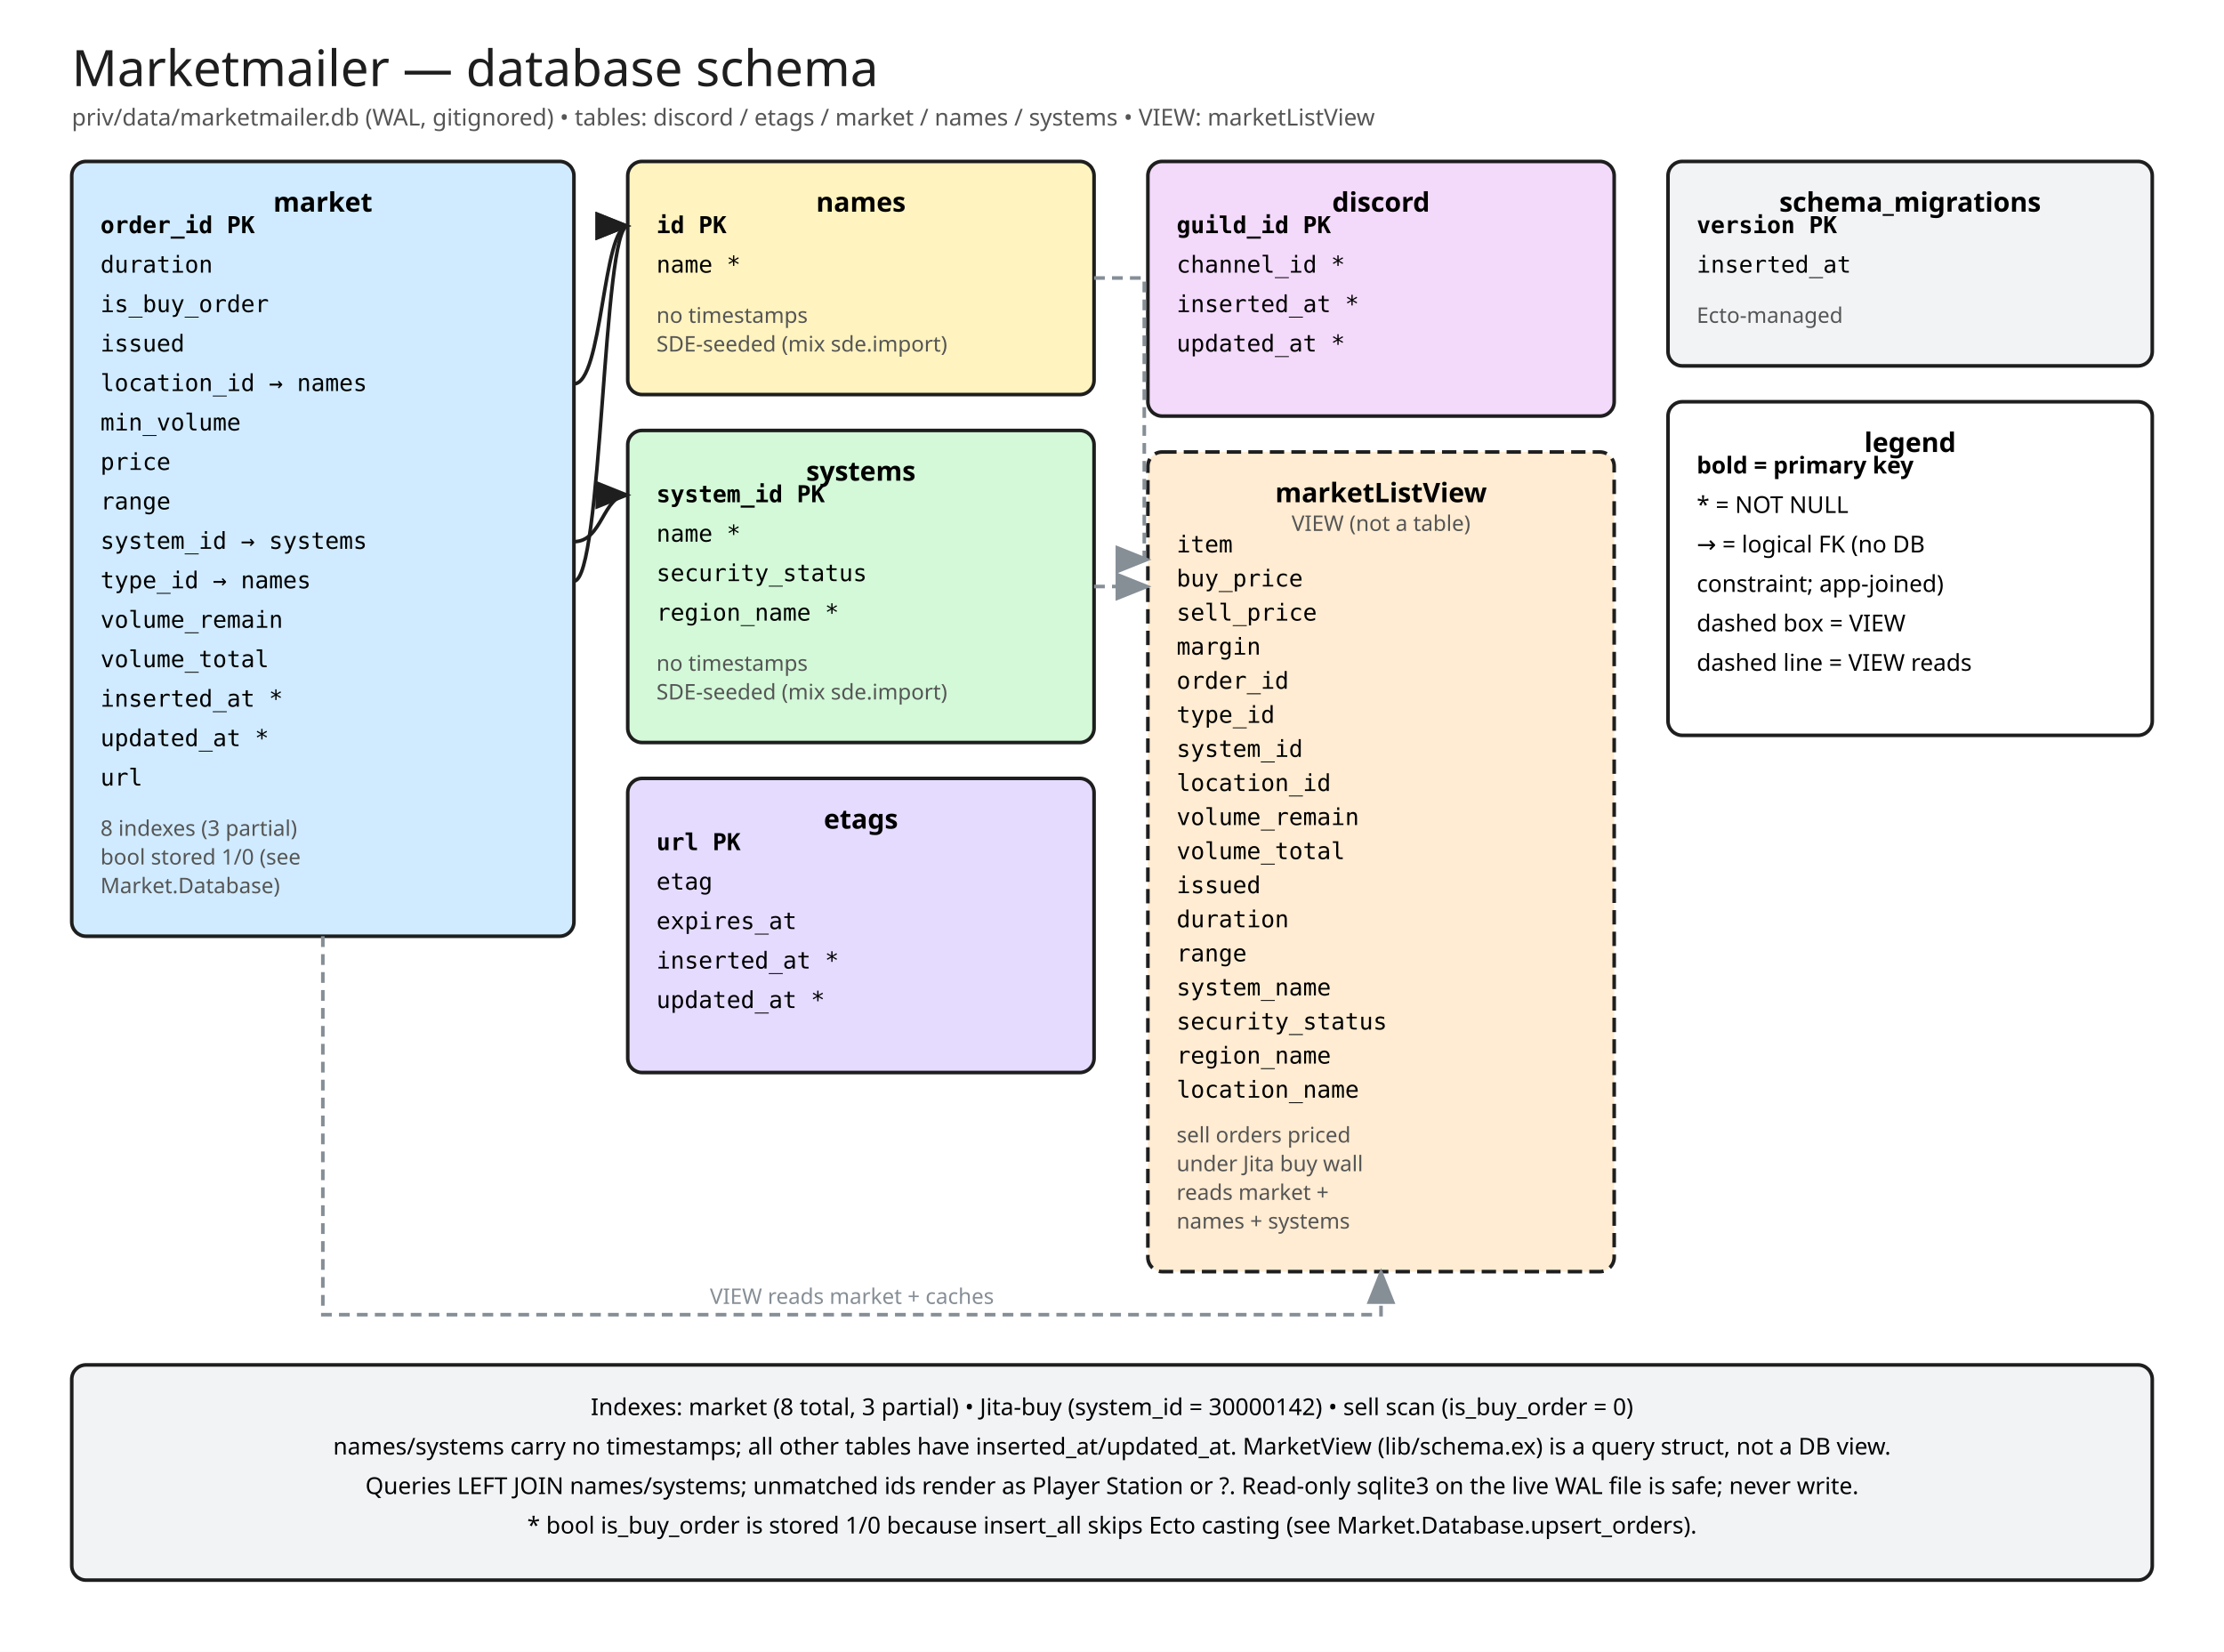
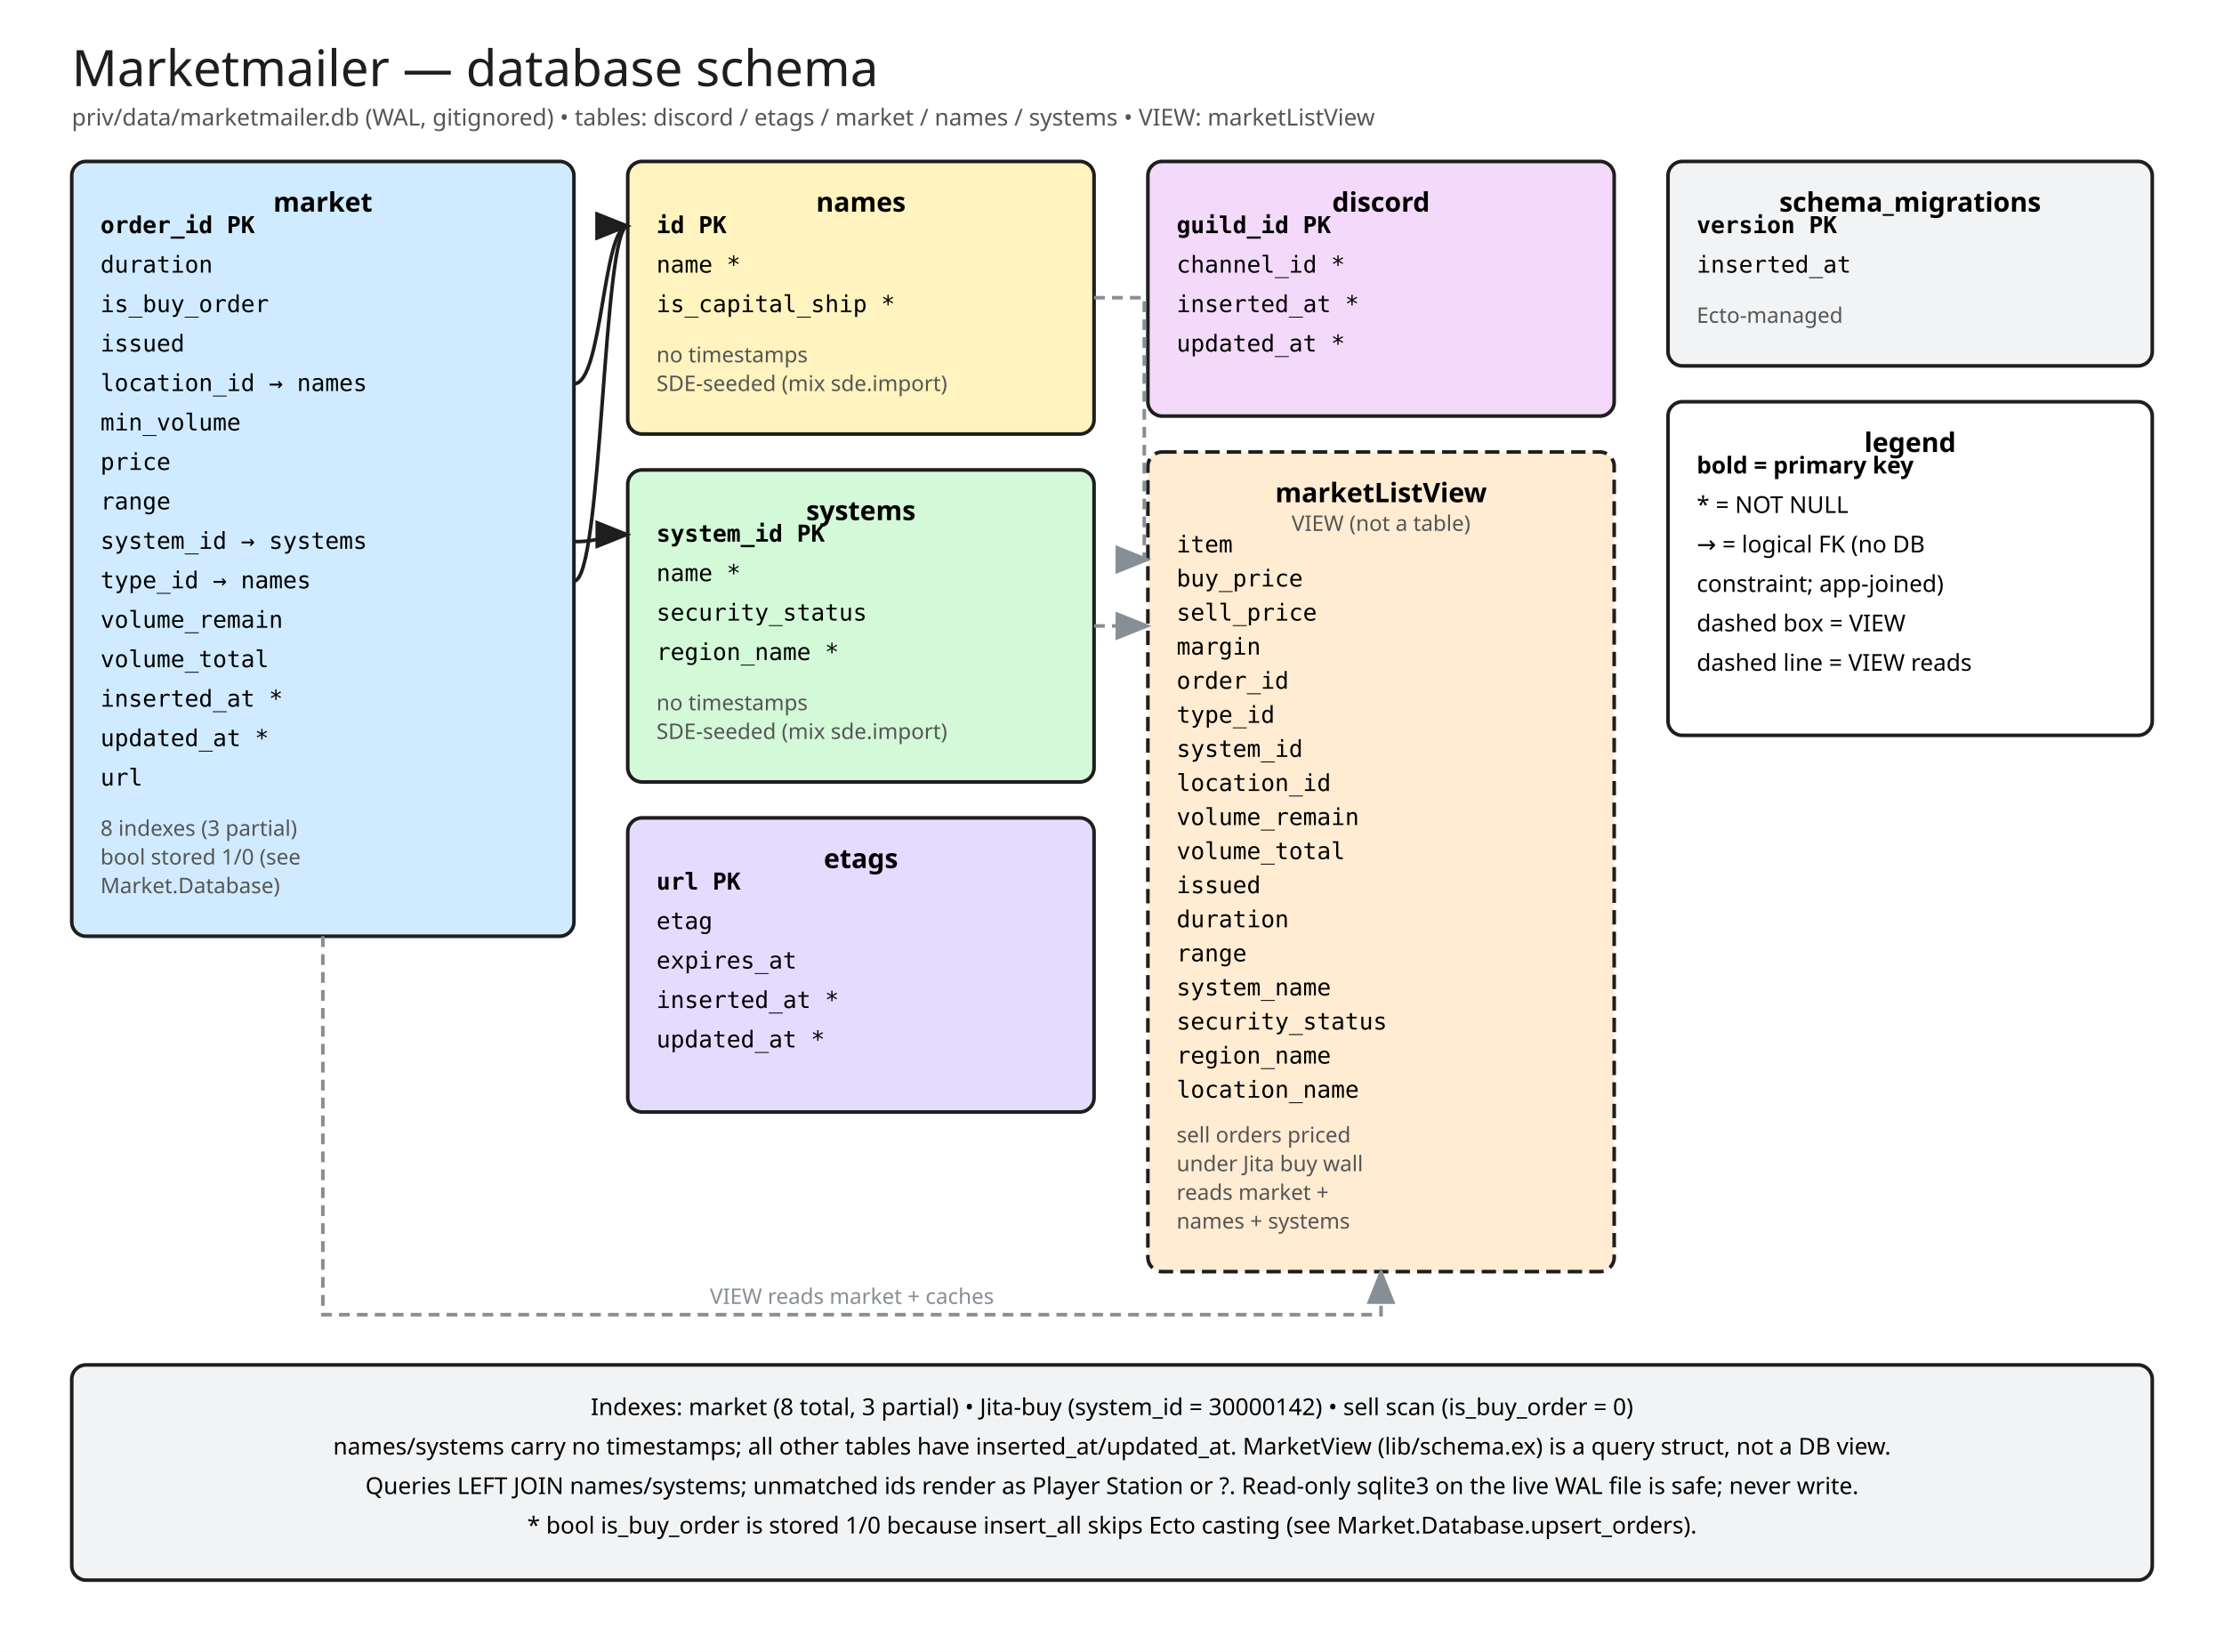
<svg xmlns="http://www.w3.org/2000/svg" width="1240" height="921" viewBox="0 0 1240 921" font-family="sans-serif">
  <defs>
    <marker id="arrow" markerWidth="10" markerHeight="8" refX="9" refY="4" orient="auto">
      <path d="M0,0 L10,4 L0,8 z" fill="#1e1e1e" />
    </marker>
    <marker id="arrow-gray" markerWidth="10" markerHeight="8" refX="9" refY="4" orient="auto">
      <path d="M0,0 L10,4 L0,8 z" fill="#868e96" />
    </marker>
  </defs>
  <rect width="1240" height="921" fill="#ffffff" />
  <text x="40" y="48" font-size="28" fill="#1e1e1e">Marketmailer — database schema</text>
  <text x="40" y="70" font-size="13" fill="#555">priv/data/marketmailer.db (WAL, gitignored) • tables: discord / etags / market / names / systems • VIEW: marketListView</text>
  <rect x="40" y="90" width="280" height="432" rx="8" fill="#d0ebff" stroke="#1e1e1e" stroke-width="2" />
  <text x="180" y="118" font-size="15" font-weight="bold" text-anchor="middle">market</text>
  <text x="56" y="130" font-size="13" font-family="monospace" font-weight="bold">order_id PK</text>
  <text x="56" y="152" font-size="13" font-family="monospace">duration</text>
  <text x="56" y="174" font-size="13" font-family="monospace">is_buy_order</text>
  <text x="56" y="196" font-size="13" font-family="monospace">issued</text>
  <text x="56" y="218" font-size="13" font-family="monospace">location_id → names</text>
  <text x="56" y="240" font-size="13" font-family="monospace">min_volume</text>
  <text x="56" y="262" font-size="13" font-family="monospace">price</text>
  <text x="56" y="284" font-size="13" font-family="monospace">range</text>
  <text x="56" y="306" font-size="13" font-family="monospace">system_id → systems</text>
  <text x="56" y="328" font-size="13" font-family="monospace">type_id → names</text>
  <text x="56" y="350" font-size="13" font-family="monospace">volume_remain</text>
  <text x="56" y="372" font-size="13" font-family="monospace">volume_total</text>
  <text x="56" y="394" font-size="13" font-family="monospace">inserted_at *</text>
  <text x="56" y="416" font-size="13" font-family="monospace">updated_at *</text>
  <text x="56" y="438" font-size="13" font-family="monospace">url</text>
  <text x="56" y="466" font-size="12" fill="#555">8 indexes (3 partial)</text>
  <text x="56" y="482" font-size="12" fill="#555">bool stored 1/0 (see</text>
  <text x="56" y="498" font-size="12" fill="#555">Market.Database)</text>
-   <rect x="350" y="90" width="260" height="130" rx="8" fill="#fff3bf" stroke="#1e1e1e" stroke-width="2" />
+   <rect x="350" y="90" width="260" height="152" rx="8" fill="#fff3bf" stroke="#1e1e1e" stroke-width="2" />
  <text x="480" y="118" font-size="15" font-weight="bold" text-anchor="middle">names</text>
  <text x="366" y="130" font-size="13" font-family="monospace" font-weight="bold">id PK</text>
  <text x="366" y="152" font-size="13" font-family="monospace">name *</text>
-   <text x="366" y="180" font-size="12" fill="#555">no timestamps</text>
-   <text x="366" y="196" font-size="12" fill="#555">SDE-seeded (mix sde.import)</text>
-   <rect x="350" y="240" width="260" height="174" rx="8" fill="#d3f9d8" stroke="#1e1e1e" stroke-width="2" />
-   <text x="480" y="268" font-size="15" font-weight="bold" text-anchor="middle">systems</text>
-   <text x="366" y="280" font-size="13" font-family="monospace" font-weight="bold">system_id PK</text>
-   <text x="366" y="302" font-size="13" font-family="monospace">name *</text>
-   <text x="366" y="324" font-size="13" font-family="monospace">security_status</text>
-   <text x="366" y="346" font-size="13" font-family="monospace">region_name *</text>
-   <text x="366" y="374" font-size="12" fill="#555">no timestamps</text>
-   <text x="366" y="390" font-size="12" fill="#555">SDE-seeded (mix sde.import)</text>
-   <rect x="350" y="434" width="260" height="164" rx="8" fill="#e5dbff" stroke="#1e1e1e" stroke-width="2" />
-   <text x="480" y="462" font-size="15" font-weight="bold" text-anchor="middle">etags</text>
-   <text x="366" y="474" font-size="13" font-family="monospace" font-weight="bold">url PK</text>
-   <text x="366" y="496" font-size="13" font-family="monospace">etag</text>
-   <text x="366" y="518" font-size="13" font-family="monospace">expires_at</text>
-   <text x="366" y="540" font-size="13" font-family="monospace">inserted_at *</text>
-   <text x="366" y="562" font-size="13" font-family="monospace">updated_at *</text>
+   <text x="366" y="174" font-size="13" font-family="monospace">is_capital_ship *</text>
+   <text x="366" y="202" font-size="12" fill="#555">no timestamps</text>
+   <text x="366" y="218" font-size="12" fill="#555">SDE-seeded (mix sde.import)</text>
+   <rect x="350" y="262" width="260" height="174" rx="8" fill="#d3f9d8" stroke="#1e1e1e" stroke-width="2" />
+   <text x="480" y="290" font-size="15" font-weight="bold" text-anchor="middle">systems</text>
+   <text x="366" y="302" font-size="13" font-family="monospace" font-weight="bold">system_id PK</text>
+   <text x="366" y="324" font-size="13" font-family="monospace">name *</text>
+   <text x="366" y="346" font-size="13" font-family="monospace">security_status</text>
+   <text x="366" y="368" font-size="13" font-family="monospace">region_name *</text>
+   <text x="366" y="396" font-size="12" fill="#555">no timestamps</text>
+   <text x="366" y="412" font-size="12" fill="#555">SDE-seeded (mix sde.import)</text>
+   <rect x="350" y="456" width="260" height="164" rx="8" fill="#e5dbff" stroke="#1e1e1e" stroke-width="2" />
+   <text x="480" y="484" font-size="15" font-weight="bold" text-anchor="middle">etags</text>
+   <text x="366" y="496" font-size="13" font-family="monospace" font-weight="bold">url PK</text>
+   <text x="366" y="518" font-size="13" font-family="monospace">etag</text>
+   <text x="366" y="540" font-size="13" font-family="monospace">expires_at</text>
+   <text x="366" y="562" font-size="13" font-family="monospace">inserted_at *</text>
+   <text x="366" y="584" font-size="13" font-family="monospace">updated_at *</text>
  <rect x="640" y="90" width="260" height="142" rx="8" fill="#f3d9fa" stroke="#1e1e1e" stroke-width="2" />
  <text x="770" y="118" font-size="15" font-weight="bold" text-anchor="middle">discord</text>
  <text x="656" y="130" font-size="13" font-family="monospace" font-weight="bold">guild_id PK</text>
  <text x="656" y="152" font-size="13" font-family="monospace">channel_id *</text>
  <text x="656" y="174" font-size="13" font-family="monospace">inserted_at *</text>
  <text x="656" y="196" font-size="13" font-family="monospace">updated_at *</text>
  <rect x="640" y="252" width="260" height="457" rx="8" fill="#ffecd2" stroke="#1e1e1e" stroke-width="2" stroke-dasharray="8 4" />
  <text x="770" y="280" font-size="15" font-weight="bold" text-anchor="middle">marketListView</text>
  <text x="770" y="296" font-size="12" fill="#555" text-anchor="middle">VIEW (not a table)</text>
  <text x="656" y="308" font-size="13" font-family="monospace">item</text>
  <text x="656" y="327" font-size="13" font-family="monospace">buy_price</text>
  <text x="656" y="346" font-size="13" font-family="monospace">sell_price</text>
  <text x="656" y="365" font-size="13" font-family="monospace">margin</text>
  <text x="656" y="384" font-size="13" font-family="monospace">order_id</text>
  <text x="656" y="403" font-size="13" font-family="monospace">type_id</text>
  <text x="656" y="422" font-size="13" font-family="monospace">system_id</text>
  <text x="656" y="441" font-size="13" font-family="monospace">location_id</text>
  <text x="656" y="460" font-size="13" font-family="monospace">volume_remain</text>
  <text x="656" y="479" font-size="13" font-family="monospace">volume_total</text>
  <text x="656" y="498" font-size="13" font-family="monospace">issued</text>
  <text x="656" y="517" font-size="13" font-family="monospace">duration</text>
  <text x="656" y="536" font-size="13" font-family="monospace">range</text>
  <text x="656" y="555" font-size="13" font-family="monospace">system_name</text>
  <text x="656" y="574" font-size="13" font-family="monospace">security_status</text>
  <text x="656" y="593" font-size="13" font-family="monospace">region_name</text>
  <text x="656" y="612" font-size="13" font-family="monospace">location_name</text>
  <text x="656" y="637" font-size="12" fill="#555">sell orders priced</text>
  <text x="656" y="653" font-size="12" fill="#555">under Jita buy wall</text>
  <text x="656" y="669" font-size="12" fill="#555">reads market +</text>
  <text x="656" y="685" font-size="12" fill="#555">names + systems</text>
  <rect x="930" y="90" width="270" height="114" rx="8" fill="#f1f3f5" stroke="#1e1e1e" stroke-width="2" />
  <text x="1065" y="118" font-size="15" font-weight="bold" text-anchor="middle">schema_migrations</text>
  <text x="946" y="130" font-size="13" font-family="monospace" font-weight="bold">version PK</text>
  <text x="946" y="152" font-size="13" font-family="monospace">inserted_at</text>
  <text x="946" y="180" font-size="12" fill="#555">Ecto-managed</text>
  <rect x="930" y="224" width="270" height="186" rx="8" fill="#ffffff" stroke="#1e1e1e" stroke-width="2" />
  <text x="1065" y="252" font-size="15" font-weight="bold" text-anchor="middle">legend</text>
  <text x="946" y="264" font-size="13" font-family="sans-serif" font-weight="bold">bold = primary key</text>
  <text x="946" y="286" font-size="13" font-family="sans-serif">* = NOT NULL</text>
  <text x="946" y="308" font-size="13" font-family="sans-serif">→ = logical FK (no DB</text>
  <text x="946" y="330" font-size="13" font-family="sans-serif">constraint; app-joined)</text>
  <text x="946" y="352" font-size="13" font-family="sans-serif">dashed box = VIEW</text>
  <text x="946" y="374" font-size="13" font-family="sans-serif">dashed line = VIEW reads</text>
  <g stroke="#1e1e1e" stroke-width="2" fill="none">
    <path d="M320,324 C336,324 336,126 350,126" marker-end="url(#arrow)" />
    <path d="M320,214 C336,214 336,126 350,126" marker-end="url(#arrow)" />
-     <path d="M320,302 C336,302 336,276 350,276" marker-end="url(#arrow)" />
+     <path d="M320,302 C336,302 336,298 350,298" marker-end="url(#arrow)" />
  </g>
  <g stroke="#868e96" stroke-width="2" stroke-dasharray="6 4" fill="none">
-     <path d="M610,155 H638 V312 H640" marker-end="url(#arrow-gray)" />
-     <path d="M610,327 H638 V327 H640" marker-end="url(#arrow-gray)" />
+     <path d="M610,166 H638 V312 H640" marker-end="url(#arrow-gray)" />
+     <path d="M610,349 H638 V349 H640" marker-end="url(#arrow-gray)" />
    <path d="M180,522 V733 H770 V709" marker-end="url(#arrow-gray)" />
  </g>
  <text x="475" y="727" font-size="12" fill="#868e96" text-anchor="middle">VIEW reads market + caches</text>
  <rect x="40" y="761" width="1160" height="120" rx="8" fill="#f1f3f5" stroke="#1e1e1e" stroke-width="2" />
  <text x="620" y="789" font-size="13" text-anchor="middle">Indexes: market (8 total, 3 partial) • Jita-buy (system_id = 30000142) • sell scan (is_buy_order = 0)</text>
  <text x="620" y="811" font-size="13" text-anchor="middle">names/systems carry no timestamps; all other tables have inserted_at/updated_at. MarketView (lib/schema.ex) is a query struct, not a DB view.</text>
  <text x="620" y="833" font-size="13" text-anchor="middle">Queries LEFT JOIN names/systems; unmatched ids render as Player Station or ?. Read-only sqlite3 on the live WAL file is safe; never write.</text>
  <text x="620" y="855" font-size="13" text-anchor="middle">* bool is_buy_order is stored 1/0 because insert_all skips Ecto casting (see Market.Database.upsert_orders).</text>
</svg>
